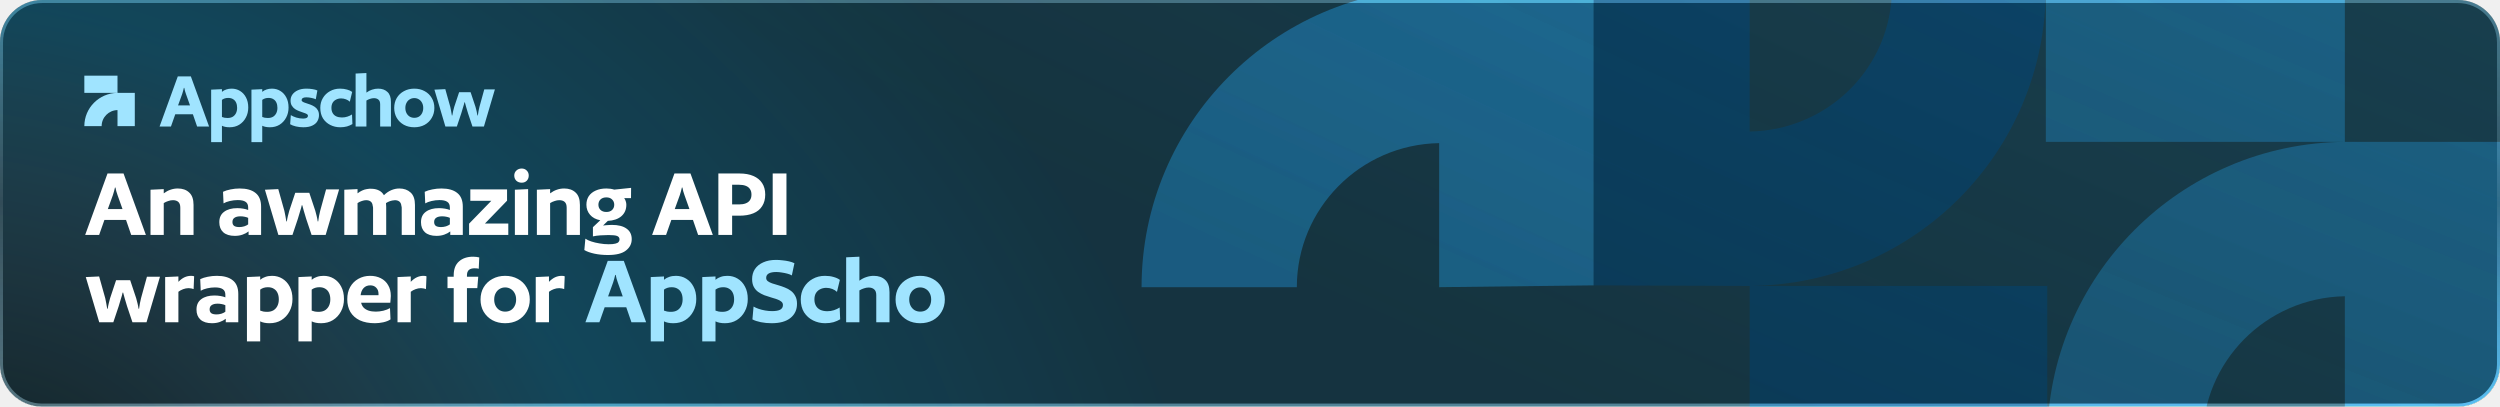
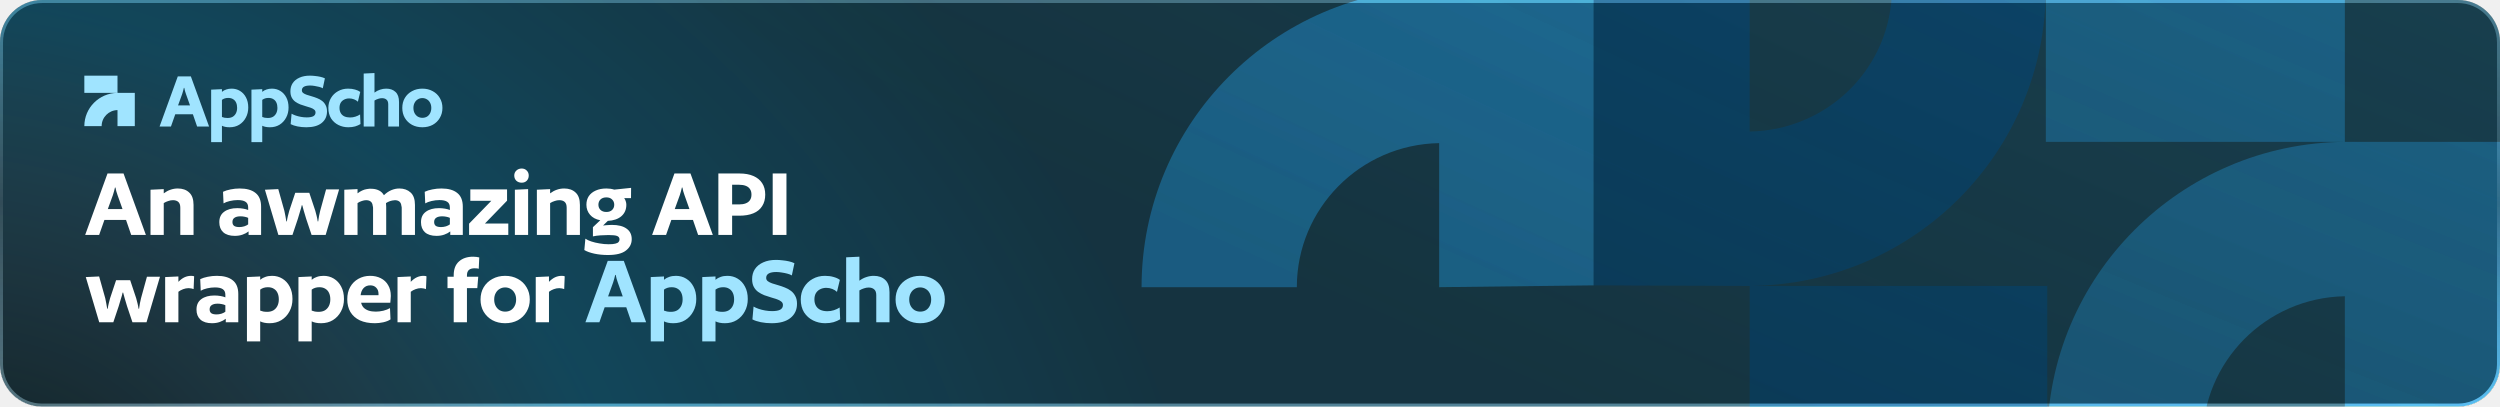
<svg xmlns="http://www.w3.org/2000/svg" width="830" height="135" viewBox="0 0 830 135" fill="none">
  <g clip-path="url(#clip0_632_6287)">
    <rect width="830" height="135" rx="14" fill="#162930" />
    <rect width="830" height="135" rx="14" fill="#142227" fill-opacity="0.4" />
    <rect width="830" height="135" rx="14" fill="url(#paint0_radial_632_6287)" fill-opacity="0.2" />
    <rect width="830" height="135" rx="14" fill="url(#paint1_radial_632_6287)" fill-opacity="0.2" />
    <path fill-rule="evenodd" clip-rule="evenodd" d="M39.01 30.835L28 30.835V25.123H39.01V30.835H44.754V41.877H39.01V36.547C36.093 36.598 33.744 38.965 33.744 41.877H28C28 35.81 32.92 30.886 39.01 30.835V30.835Z" fill="#A0E4FF" />
-     <path d="M69.414 42H65.438L64.038 37.94H58.186L56.758 42H52.978L59.026 25.368H63.366L69.414 42ZM63.086 35L61.742 31.22C61.611 30.847 61.499 30.501 61.406 30.184C61.331 29.848 61.257 29.512 61.182 29.176H61.042C60.967 29.512 60.883 29.848 60.79 30.184C60.715 30.501 60.613 30.847 60.482 31.22L59.11 35H63.086ZM82.421 35.7C82.421 36.951 82.15 38.071 81.609 39.06C81.086 40.049 80.358 40.833 79.425 41.412C78.51 41.972 77.446 42.252 76.233 42.252C75.188 42.252 74.338 42.084 73.685 41.748V47.18H70.101V29.764L73.685 29.596V30.492C74.114 30.137 74.59 29.876 75.113 29.708C75.636 29.521 76.233 29.428 76.905 29.428C77.932 29.428 78.856 29.68 79.677 30.184C80.517 30.688 81.18 31.407 81.665 32.34C82.169 33.273 82.421 34.393 82.421 35.7ZM78.725 35.812C78.725 35.14 78.613 34.561 78.389 34.076C78.165 33.572 77.829 33.189 77.381 32.928C76.952 32.648 76.41 32.508 75.757 32.508C74.954 32.508 74.264 32.723 73.685 33.152V38.836C73.928 38.929 74.208 39.013 74.525 39.088C74.861 39.144 75.206 39.172 75.561 39.172C76.214 39.172 76.774 39.041 77.241 38.78C77.708 38.5 78.072 38.108 78.333 37.604C78.594 37.081 78.725 36.484 78.725 35.812ZM95.8 35.7C95.8 36.951 95.529 38.071 94.988 39.06C94.465 40.049 93.737 40.833 92.804 41.412C91.889 41.972 90.825 42.252 89.612 42.252C88.566 42.252 87.717 42.084 87.064 41.748V47.18H83.48V29.764L87.064 29.596V30.492C87.493 30.137 87.969 29.876 88.492 29.708C89.014 29.521 89.612 29.428 90.284 29.428C91.31 29.428 92.234 29.68 93.056 30.184C93.896 30.688 94.558 31.407 95.044 32.34C95.548 33.273 95.8 34.393 95.8 35.7ZM92.104 35.812C92.104 35.14 91.992 34.561 91.768 34.076C91.544 33.572 91.208 33.189 90.76 32.928C90.33 32.648 89.789 32.508 89.136 32.508C88.333 32.508 87.642 32.723 87.064 33.152V38.836C87.306 38.929 87.586 39.013 87.904 39.088C88.24 39.144 88.585 39.172 88.94 39.172C89.593 39.172 90.153 39.041 90.62 38.78C91.086 38.5 91.45 38.108 91.712 37.604C91.973 37.081 92.104 36.484 92.104 35.812ZM105.37 30.044L104.839 32.956C104.447 32.769 103.961 32.62 103.382 32.508C102.822 32.377 102.253 32.312 101.674 32.312C101.152 32.312 100.76 32.396 100.498 32.564C100.256 32.732 100.134 32.956 100.134 33.236C100.134 33.46 100.274 33.656 100.554 33.824C100.834 33.973 101.189 34.113 101.618 34.244C102.066 34.375 102.533 34.533 103.019 34.72C103.522 34.907 103.989 35.14 104.418 35.42C104.866 35.7 105.221 36.073 105.483 36.54C105.762 36.988 105.902 37.557 105.902 38.248C105.902 38.957 105.725 39.62 105.37 40.236C105.034 40.833 104.474 41.319 103.69 41.692C102.925 42.065 101.926 42.252 100.694 42.252C99.855 42.252 99.033 42.159 98.231 41.972C97.447 41.785 96.812 41.543 96.326 41.244L96.55 38.22C97.017 38.519 97.624 38.789 98.371 39.032C99.136 39.256 99.892 39.368 100.638 39.368C101.702 39.368 102.234 39.051 102.234 38.416C102.234 38.173 102.094 37.977 101.814 37.828C101.534 37.679 101.18 37.539 100.75 37.408C100.321 37.259 99.855 37.091 99.35 36.904C98.847 36.717 98.38 36.484 97.951 36.204C97.521 35.905 97.166 35.532 96.886 35.084C96.606 34.636 96.466 34.067 96.466 33.376C96.466 32.629 96.672 31.967 97.082 31.388C97.512 30.791 98.118 30.315 98.903 29.96C99.686 29.605 100.62 29.428 101.702 29.428C102.43 29.428 103.121 29.484 103.774 29.596C104.428 29.689 104.96 29.839 105.37 30.044ZM116.921 30.52L116.137 33.768C115.82 33.451 115.4 33.189 114.877 32.984C114.355 32.779 113.813 32.676 113.253 32.676C112.637 32.676 112.077 32.807 111.573 33.068C111.088 33.311 110.705 33.665 110.425 34.132C110.164 34.599 110.033 35.159 110.033 35.812C110.033 36.484 110.173 37.063 110.453 37.548C110.733 38.033 111.135 38.397 111.657 38.64C112.199 38.883 112.824 39.004 113.533 39.004C114.168 39.004 114.765 38.911 115.325 38.724C115.904 38.537 116.417 38.295 116.865 37.996L117.005 41.188C116.483 41.505 115.885 41.767 115.213 41.972C114.541 42.159 113.785 42.252 112.945 42.252C111.769 42.252 110.677 42 109.669 41.496C108.661 40.992 107.849 40.264 107.233 39.312C106.636 38.341 106.337 37.175 106.337 35.812C106.337 34.58 106.627 33.488 107.205 32.536C107.784 31.565 108.568 30.809 109.557 30.268C110.547 29.708 111.648 29.428 112.861 29.428C113.757 29.428 114.541 29.531 115.213 29.736C115.904 29.923 116.473 30.184 116.921 30.52ZM129.797 42H126.213V34.636C126.213 33.908 126.017 33.385 125.625 33.068C125.252 32.751 124.757 32.592 124.141 32.592C123.731 32.592 123.311 32.667 122.881 32.816C122.452 32.947 122.041 33.133 121.649 33.376V42H118.065V24.416L121.649 24.248V30.744C122.247 30.296 122.872 29.969 123.525 29.764C124.179 29.54 124.851 29.428 125.541 29.428C126.829 29.428 127.856 29.792 128.621 30.52C129.405 31.229 129.797 32.349 129.797 33.88V42ZM144.208 35.84C144.208 37.072 143.919 38.173 143.34 39.144C142.78 40.115 141.996 40.88 140.988 41.44C139.98 41.981 138.832 42.252 137.544 42.252C136.256 42.252 135.108 41.981 134.1 41.44C133.092 40.88 132.299 40.115 131.72 39.144C131.16 38.173 130.88 37.072 130.88 35.84C130.88 34.589 131.16 33.488 131.72 32.536C132.299 31.565 133.092 30.809 134.1 30.268C135.108 29.708 136.256 29.428 137.544 29.428C138.832 29.428 139.98 29.708 140.988 30.268C141.996 30.809 142.78 31.565 143.34 32.536C143.919 33.488 144.208 34.589 144.208 35.84ZM140.512 35.84C140.512 35.187 140.381 34.617 140.12 34.132C139.859 33.628 139.504 33.245 139.056 32.984C138.608 32.704 138.104 32.564 137.544 32.564C136.984 32.564 136.48 32.704 136.032 32.984C135.584 33.245 135.229 33.628 134.968 34.132C134.707 34.617 134.576 35.187 134.576 35.84C134.576 36.493 134.707 37.072 134.968 37.576C135.229 38.061 135.584 38.444 136.032 38.724C136.499 38.985 137.003 39.116 137.544 39.116C138.123 39.116 138.636 38.985 139.084 38.724C139.532 38.444 139.877 38.061 140.12 37.576C140.381 37.072 140.512 36.493 140.512 35.84ZM164.303 29.68L160.663 42H156.855L155.399 37.66C155.138 36.764 154.923 36.045 154.755 35.504C154.587 34.944 154.447 34.431 154.335 33.964H154.195C154.102 34.431 153.962 34.944 153.775 35.504C153.607 36.045 153.392 36.764 153.131 37.66L151.675 42H147.867L144.227 29.764L147.839 29.596L149.491 35.476C149.584 35.868 149.678 36.335 149.771 36.876C149.883 37.399 149.967 37.884 150.023 38.332H150.163C150.219 37.884 150.312 37.399 150.443 36.876C150.574 36.335 150.695 35.868 150.807 35.476L152.431 30.604H156.239L157.863 35.476C157.975 35.868 158.096 36.335 158.227 36.876C158.358 37.399 158.451 37.884 158.507 38.332H158.647C158.703 37.884 158.778 37.399 158.871 36.876C158.983 36.335 159.086 35.868 159.179 35.476L160.775 29.68H164.303Z" fill="#A0E4FF" />
+     <path d="M69.414 42H65.438L64.038 37.94H58.186L56.758 42H52.978L59.026 25.368H63.366L69.414 42ZM63.086 35L61.742 31.22C61.611 30.847 61.499 30.501 61.406 30.184C61.331 29.848 61.257 29.512 61.182 29.176H61.042C60.967 29.512 60.883 29.848 60.79 30.184C60.715 30.501 60.613 30.847 60.482 31.22L59.11 35H63.086ZM82.421 35.7C82.421 36.951 82.15 38.071 81.609 39.06C81.086 40.049 80.358 40.833 79.425 41.412C78.51 41.972 77.446 42.252 76.233 42.252C75.188 42.252 74.338 42.084 73.685 41.748V47.18H70.101V29.764L73.685 29.596V30.492C74.114 30.137 74.59 29.876 75.113 29.708C75.636 29.521 76.233 29.428 76.905 29.428C77.932 29.428 78.856 29.68 79.677 30.184C80.517 30.688 81.18 31.407 81.665 32.34C82.169 33.273 82.421 34.393 82.421 35.7ZM78.725 35.812C78.725 35.14 78.613 34.561 78.389 34.076C78.165 33.572 77.829 33.189 77.381 32.928C76.952 32.648 76.41 32.508 75.757 32.508C74.954 32.508 74.264 32.723 73.685 33.152V38.836C73.928 38.929 74.208 39.013 74.525 39.088C74.861 39.144 75.206 39.172 75.561 39.172C76.214 39.172 76.774 39.041 77.241 38.78C77.708 38.5 78.072 38.108 78.333 37.604C78.594 37.081 78.725 36.484 78.725 35.812ZM95.8 35.7C95.8 36.951 95.529 38.071 94.988 39.06C94.465 40.049 93.737 40.833 92.804 41.412C91.889 41.972 90.825 42.252 89.612 42.252C88.566 42.252 87.717 42.084 87.064 41.748V47.18H83.48V29.764L87.064 29.596V30.492C87.493 30.137 87.969 29.876 88.492 29.708C89.014 29.521 89.612 29.428 90.284 29.428C91.31 29.428 92.234 29.68 93.056 30.184C93.896 30.688 94.558 31.407 95.044 32.34C95.548 33.273 95.8 34.393 95.8 35.7ZM92.104 35.812C92.104 35.14 91.992 34.561 91.768 34.076C91.544 33.572 91.208 33.189 90.76 32.928C90.33 32.648 89.789 32.508 89.136 32.508C88.333 32.508 87.642 32.723 87.064 33.152V38.836C87.306 38.929 87.586 39.013 87.904 39.088C88.24 39.144 88.585 39.172 88.94 39.172C89.593 39.172 90.153 39.041 90.62 38.78C91.086 38.5 91.45 38.108 91.712 37.604C91.973 37.081 92.104 36.484 92.104 35.812ZM107.865 26.012L107.165 29.316C106.866 29.129 106.465 28.971 105.961 28.84C105.476 28.709 104.972 28.607 104.449 28.532C103.926 28.439 103.432 28.392 102.965 28.392C102.069 28.392 101.388 28.523 100.921 28.784C100.454 29.045 100.221 29.447 100.221 29.988C100.221 30.361 100.37 30.66 100.669 30.884C100.968 31.108 101.36 31.304 101.845 31.472C102.349 31.64 102.9 31.808 103.497 31.976C104.094 32.144 104.692 32.349 105.289 32.592C105.886 32.816 106.428 33.115 106.913 33.488C107.398 33.843 107.79 34.309 108.089 34.888C108.406 35.448 108.565 36.148 108.565 36.988C108.565 38.593 107.977 39.872 106.801 40.824C105.625 41.776 103.926 42.252 101.705 42.252C100.678 42.252 99.698 42.159 98.765 41.972C97.85 41.785 97.094 41.533 96.497 41.216L96.805 37.744C97.178 37.968 97.636 38.173 98.177 38.36C98.719 38.547 99.306 38.696 99.941 38.808C100.576 38.92 101.201 38.976 101.817 38.976C102.806 38.976 103.544 38.845 104.029 38.584C104.514 38.304 104.757 37.884 104.757 37.324C104.757 36.932 104.598 36.615 104.281 36.372C103.982 36.129 103.59 35.924 103.105 35.756C102.62 35.588 102.078 35.42 101.481 35.252C100.884 35.084 100.286 34.888 99.689 34.664C99.092 34.421 98.541 34.123 98.037 33.768C97.552 33.413 97.16 32.956 96.861 32.396C96.562 31.836 96.413 31.136 96.413 30.296C96.413 29.269 96.665 28.373 97.169 27.608C97.692 26.824 98.439 26.217 99.409 25.788C100.38 25.34 101.537 25.116 102.881 25.116C103.422 25.116 104.001 25.153 104.617 25.228C105.233 25.284 105.821 25.377 106.381 25.508C106.96 25.639 107.454 25.807 107.865 26.012ZM119.601 30.52L118.817 33.768C118.5 33.451 118.08 33.189 117.557 32.984C117.034 32.779 116.493 32.676 115.933 32.676C115.317 32.676 114.757 32.807 114.253 33.068C113.768 33.311 113.385 33.665 113.105 34.132C112.844 34.599 112.713 35.159 112.713 35.812C112.713 36.484 112.853 37.063 113.133 37.548C113.413 38.033 113.814 38.397 114.337 38.64C114.878 38.883 115.504 39.004 116.213 39.004C116.848 39.004 117.445 38.911 118.005 38.724C118.584 38.537 119.097 38.295 119.545 37.996L119.685 41.188C119.162 41.505 118.565 41.767 117.893 41.972C117.221 42.159 116.465 42.252 115.625 42.252C114.449 42.252 113.357 42 112.349 41.496C111.341 40.992 110.529 40.264 109.913 39.312C109.316 38.341 109.017 37.175 109.017 35.812C109.017 34.58 109.306 33.488 109.885 32.536C110.464 31.565 111.248 30.809 112.237 30.268C113.226 29.708 114.328 29.428 115.541 29.428C116.437 29.428 117.221 29.531 117.893 29.736C118.584 29.923 119.153 30.184 119.601 30.52ZM132.477 42H128.893V34.636C128.893 33.908 128.697 33.385 128.305 33.068C127.932 32.751 127.437 32.592 126.821 32.592C126.41 32.592 125.99 32.667 125.561 32.816C125.132 32.947 124.721 33.133 124.329 33.376V42H120.745V24.416L124.329 24.248V30.744C124.926 30.296 125.552 29.969 126.205 29.764C126.858 29.54 127.53 29.428 128.221 29.428C129.509 29.428 130.536 29.792 131.301 30.52C132.085 31.229 132.477 32.349 132.477 33.88V42ZM146.888 35.84C146.888 37.072 146.598 38.173 146.02 39.144C145.46 40.115 144.676 40.88 143.668 41.44C142.66 41.981 141.512 42.252 140.224 42.252C138.936 42.252 137.788 41.981 136.78 41.44C135.772 40.88 134.978 40.115 134.4 39.144C133.84 38.173 133.56 37.072 133.56 35.84C133.56 34.589 133.84 33.488 134.4 32.536C134.978 31.565 135.772 30.809 136.78 30.268C137.788 29.708 138.936 29.428 140.224 29.428C141.512 29.428 142.66 29.708 143.668 30.268C144.676 30.809 145.46 31.565 146.02 32.536C146.598 33.488 146.888 34.589 146.888 35.84ZM143.192 35.84C143.192 35.187 143.061 34.617 142.8 34.132C142.538 33.628 142.184 33.245 141.736 32.984C141.288 32.704 140.784 32.564 140.224 32.564C139.664 32.564 139.16 32.704 138.712 32.984C138.264 33.245 137.909 33.628 137.648 34.132C137.386 34.617 137.256 35.187 137.256 35.84C137.256 36.493 137.386 37.072 137.648 37.576C137.909 38.061 138.264 38.444 138.712 38.724C139.178 38.985 139.682 39.116 140.224 39.116C140.802 39.116 141.316 38.985 141.764 38.724C142.212 38.444 142.557 38.061 142.8 37.576C143.061 37.072 143.192 36.493 143.192 35.84Z" fill="#A0E4FF" />
    <path d="M48.438 78H43.56L41.843 73.019H34.664L32.912 78H28.275L35.694 57.597H41.018L48.438 78ZM40.675 69.413L39.026 64.776C38.866 64.318 38.728 63.894 38.614 63.505C38.522 63.093 38.431 62.68 38.339 62.268H38.167C38.076 62.68 37.973 63.093 37.858 63.505C37.767 63.894 37.641 64.318 37.48 64.776L35.797 69.413H40.675ZM64.257 78H59.86V68.966C59.86 68.073 59.643 67.432 59.208 67.043C58.772 66.653 58.177 66.459 57.421 66.459C56.918 66.459 56.402 66.55 55.876 66.734C55.349 66.894 54.845 67.123 54.364 67.421V78H49.968V62.989L54.364 62.783V64.192C55.097 63.642 55.841 63.241 56.597 62.989C57.376 62.715 58.188 62.577 59.036 62.577C60.616 62.577 61.875 63.024 62.814 63.917C63.776 64.787 64.257 66.161 64.257 68.039V78ZM86.685 78H82.528V76.832C81.979 77.267 81.315 77.622 80.536 77.897C79.758 78.172 78.899 78.309 77.96 78.309C76.288 78.309 75.006 77.908 74.113 77.107C73.243 76.305 72.808 75.195 72.808 73.775C72.808 72.241 73.346 71.084 74.422 70.306C75.498 69.504 76.952 69.104 78.784 69.104C79.448 69.104 80.112 69.161 80.777 69.275C81.441 69.39 81.979 69.539 82.391 69.722V68.897C82.391 68.004 82.105 67.375 81.532 67.008C80.983 66.619 80.112 66.424 78.922 66.424C78.075 66.424 77.204 66.527 76.311 66.734C75.441 66.94 74.743 67.203 74.216 67.523L74.044 63.676C74.754 63.333 75.59 63.07 76.552 62.886C77.536 62.68 78.544 62.577 79.574 62.577C81.864 62.577 83.616 63.07 84.83 64.054C86.066 65.016 86.685 66.539 86.685 68.623V78ZM82.391 74.496V72.332C82.07 72.172 81.67 72.046 81.189 71.955C80.731 71.863 80.284 71.817 79.849 71.817C78.979 71.817 78.315 71.978 77.857 72.298C77.399 72.596 77.17 73.065 77.17 73.706C77.17 74.302 77.365 74.737 77.754 75.012C78.143 75.263 78.716 75.389 79.471 75.389C79.998 75.389 80.536 75.309 81.086 75.149C81.635 74.966 82.07 74.748 82.391 74.496ZM112.584 62.886L108.119 78H103.447L101.661 72.676C101.341 71.577 101.077 70.695 100.871 70.031C100.665 69.344 100.493 68.714 100.356 68.142H100.184C100.07 68.714 99.898 69.344 99.669 70.031C99.463 70.695 99.2 71.577 98.879 72.676L97.093 78H92.421L87.956 62.989L92.387 62.783L94.413 69.997C94.528 70.478 94.642 71.05 94.757 71.714C94.894 72.355 94.997 72.951 95.066 73.5H95.238C95.307 72.951 95.421 72.355 95.581 71.714C95.742 71.05 95.891 70.478 96.028 69.997L98.02 64.02H102.692L104.684 69.997C104.821 70.478 104.97 71.05 105.13 71.714C105.291 72.355 105.405 72.951 105.474 73.5H105.646C105.714 72.951 105.806 72.355 105.92 71.714C106.058 71.05 106.184 70.478 106.298 69.997L108.256 62.886H112.584ZM137.767 78H133.37V68.966C133.37 68.852 133.359 68.749 133.336 68.657C133.313 68.565 133.29 68.474 133.267 68.382C133.198 67.695 132.969 67.203 132.58 66.905C132.191 66.608 131.687 66.459 131.069 66.459C131.046 66.459 131.012 66.47 130.966 66.493C130.92 66.493 130.886 66.493 130.863 66.493C130.428 66.516 129.97 66.608 129.489 66.768C129.031 66.928 128.584 67.146 128.149 67.421C128.172 67.627 128.183 67.833 128.183 68.039C128.206 68.245 128.218 68.462 128.218 68.691V78H123.855V68.966C123.855 68.852 123.844 68.749 123.821 68.657C123.798 68.565 123.775 68.474 123.752 68.382C123.684 67.695 123.455 67.203 123.065 66.905C122.676 66.608 122.172 66.459 121.554 66.459C121.119 66.459 120.638 66.55 120.111 66.734C119.608 66.894 119.138 67.123 118.703 67.421V78H114.306V62.989L118.703 62.783V64.192C119.207 63.802 119.711 63.493 120.214 63.264C120.741 63.012 121.256 62.852 121.76 62.783C122.356 62.646 122.985 62.612 123.649 62.68C124.474 62.726 125.218 62.921 125.882 63.264C126.546 63.608 127.073 64.123 127.462 64.81C128.264 64.031 129.088 63.47 129.935 63.127C130.805 62.76 131.687 62.577 132.58 62.577C134.114 62.577 135.362 63.024 136.324 63.917C137.286 64.787 137.767 66.161 137.767 68.039V78ZM153.648 78H149.492V76.832C148.942 77.267 148.278 77.622 147.499 77.897C146.721 78.172 145.862 78.309 144.923 78.309C143.252 78.309 141.969 77.908 141.076 77.107C140.206 76.305 139.771 75.195 139.771 73.775C139.771 72.241 140.309 71.084 141.385 70.306C142.462 69.504 143.916 69.104 145.748 69.104C146.412 69.104 147.076 69.161 147.74 69.275C148.404 69.39 148.942 69.539 149.354 69.722V68.897C149.354 68.004 149.068 67.375 148.496 67.008C147.946 66.619 147.076 66.424 145.885 66.424C145.038 66.424 144.168 66.527 143.275 66.734C142.404 66.94 141.706 67.203 141.179 67.523L141.008 63.676C141.717 63.333 142.553 63.07 143.515 62.886C144.5 62.68 145.507 62.577 146.538 62.577C148.828 62.577 150.579 63.07 151.793 64.054C153.03 65.016 153.648 66.539 153.648 68.623V78ZM149.354 74.496V72.332C149.034 72.172 148.633 72.046 148.152 71.955C147.694 71.863 147.248 71.817 146.813 71.817C145.942 71.817 145.278 71.978 144.82 72.298C144.362 72.596 144.133 73.065 144.133 73.706C144.133 74.302 144.328 74.737 144.717 75.012C145.107 75.263 145.679 75.389 146.435 75.389C146.961 75.389 147.499 75.309 148.049 75.149C148.599 74.966 149.034 74.748 149.354 74.496ZM155.735 78V74.256L163.12 66.665H156.147V62.886H168.341V66.63L160.99 74.222H168.753V78H155.735ZM173.205 55.948C173.892 55.948 174.453 56.177 174.888 56.635C175.323 57.07 175.541 57.62 175.541 58.284C175.541 58.971 175.323 59.543 174.888 60.001C174.453 60.436 173.892 60.654 173.205 60.654C172.495 60.654 171.9 60.436 171.419 60.001C170.961 59.543 170.732 58.971 170.732 58.284C170.732 57.62 170.961 57.07 171.419 56.635C171.9 56.177 172.495 55.948 173.205 55.948ZM175.335 62.783V78H170.938V62.989L175.335 62.783ZM192.532 78H188.135V68.966C188.135 68.073 187.918 67.432 187.483 67.043C187.048 66.653 186.452 66.459 185.697 66.459C185.193 66.459 184.677 66.55 184.151 66.734C183.624 66.894 183.12 67.123 182.639 67.421V78H178.243V62.989L182.639 62.783V64.192C183.372 63.642 184.116 63.241 184.872 62.989C185.651 62.715 186.464 62.577 187.311 62.577C188.891 62.577 190.15 63.024 191.089 63.917C192.051 64.787 192.532 66.161 192.532 68.039V78ZM209.526 62.371L209.492 65.772H207.225C207.454 66.069 207.625 66.413 207.74 66.802C207.877 67.169 207.946 67.558 207.946 67.97C207.946 69.55 207.396 70.821 206.297 71.783C205.198 72.722 203.698 73.237 201.797 73.329L200.217 74.874C200.492 74.828 200.813 74.794 201.179 74.771C201.546 74.725 201.912 74.703 202.278 74.703C202.645 74.68 202.931 74.668 203.137 74.668C205.267 74.668 206.893 75.08 208.015 75.905C209.16 76.706 209.732 77.874 209.732 79.408C209.732 80.92 209.102 82.168 207.843 83.152C206.606 84.16 204.603 84.664 201.832 84.664C200.229 84.664 198.729 84.515 197.332 84.217C195.958 83.919 194.847 83.519 194 83.015L194.344 79.237C194.825 79.58 195.477 79.889 196.302 80.164C197.126 80.439 198.042 80.656 199.049 80.817C200.08 81 201.088 81.091 202.072 81.091C203.057 81.091 203.801 81.023 204.305 80.885C204.809 80.771 205.164 80.588 205.37 80.336C205.576 80.107 205.679 79.82 205.679 79.477C205.679 78.95 205.416 78.573 204.889 78.344C204.385 78.137 203.435 78.034 202.038 78.034C201.191 78.034 200.286 78.069 199.324 78.137C198.362 78.206 197.538 78.321 196.851 78.481V75.424L199.29 73.122C197.824 72.848 196.691 72.241 195.889 71.302C195.088 70.363 194.687 69.252 194.687 67.97C194.687 66.871 194.95 65.921 195.477 65.119C196.027 64.318 196.794 63.699 197.779 63.264C198.786 62.806 199.965 62.577 201.317 62.577C202.255 62.577 203.126 62.703 203.927 62.955L209.526 62.371ZM203.927 67.97C203.927 67.26 203.687 66.676 203.206 66.218C202.748 65.76 202.118 65.531 201.317 65.531C200.492 65.531 199.839 65.76 199.359 66.218C198.901 66.676 198.672 67.26 198.672 67.97C198.672 68.657 198.901 69.23 199.359 69.688C199.839 70.145 200.492 70.374 201.317 70.374C202.118 70.374 202.748 70.157 203.206 69.722C203.687 69.264 203.927 68.68 203.927 67.97ZM236.657 78H231.78L230.062 73.019H222.883L221.132 78H216.495L223.914 57.597H229.238L236.657 78ZM228.895 69.413L227.246 64.776C227.085 64.318 226.948 63.894 226.834 63.505C226.742 63.093 226.65 62.68 226.559 62.268H226.387C226.295 62.68 226.192 63.093 226.078 63.505C225.986 63.894 225.86 64.318 225.7 64.776L224.017 69.413H228.895ZM254.057 64.604C254.057 66.115 253.713 67.398 253.026 68.451C252.362 69.504 251.389 70.294 250.106 70.821C248.824 71.348 247.278 71.611 245.469 71.611H243.065V78H238.496V57.597H245.504C247.313 57.597 248.847 57.871 250.106 58.421C251.389 58.971 252.362 59.761 253.026 60.791C253.713 61.822 254.057 63.093 254.057 64.604ZM249.488 64.604C249.488 63.848 249.316 63.23 248.973 62.749C248.652 62.268 248.183 61.913 247.565 61.684C246.969 61.455 246.248 61.341 245.401 61.341H243.065V67.867H245.401C246.248 67.867 246.969 67.752 247.565 67.523C248.183 67.294 248.652 66.94 248.973 66.459C249.316 65.978 249.488 65.359 249.488 64.604ZM261.104 57.597V78H256.535V57.597H261.104ZM53.109 91.886L48.644 107H43.972L42.186 101.676C41.866 100.577 41.602 99.695 41.396 99.031C41.19 98.344 41.018 97.714 40.881 97.142H40.709C40.595 97.714 40.423 98.344 40.194 99.031C39.988 99.695 39.724 100.577 39.404 101.676L37.618 107H32.946L28.481 91.989L32.912 91.783L34.938 98.997C35.053 99.478 35.167 100.05 35.282 100.714C35.419 101.355 35.523 101.951 35.591 102.5H35.763C35.832 101.951 35.946 101.355 36.106 100.714C36.267 100.05 36.416 99.478 36.553 98.997L38.545 93.02H43.217L45.209 98.997C45.346 99.478 45.495 100.05 45.655 100.714C45.816 101.355 45.93 101.951 45.999 102.5H46.171C46.239 101.951 46.331 101.355 46.446 100.714C46.583 100.05 46.709 99.478 46.823 98.997L48.781 91.886H53.109ZM64.449 91.749L64.278 95.974C64.14 95.905 63.9 95.837 63.556 95.768C63.236 95.699 62.926 95.665 62.629 95.665C62.011 95.665 61.404 95.779 60.808 96.008C60.236 96.214 59.709 96.501 59.228 96.867V107H54.831V91.989L59.228 91.783V93.57C59.892 92.882 60.568 92.379 61.255 92.058C61.965 91.737 62.697 91.577 63.453 91.577C63.613 91.577 63.785 91.589 63.968 91.612C64.174 91.635 64.335 91.68 64.449 91.749ZM79.112 107H74.956V105.832C74.406 106.267 73.742 106.622 72.963 106.897C72.185 107.172 71.326 107.309 70.387 107.309C68.715 107.309 67.433 106.908 66.54 106.107C65.67 105.305 65.235 104.195 65.235 102.775C65.235 101.241 65.773 100.084 66.849 99.306C67.925 98.504 69.379 98.104 71.212 98.104C71.876 98.104 72.54 98.161 73.204 98.275C73.868 98.39 74.406 98.539 74.818 98.722V97.897C74.818 97.004 74.532 96.375 73.959 96.008C73.41 95.619 72.54 95.424 71.349 95.424C70.502 95.424 69.631 95.527 68.738 95.734C67.868 95.94 67.17 96.203 66.643 96.523L66.471 92.676C67.181 92.333 68.017 92.07 68.979 91.886C69.963 91.68 70.971 91.577 72.001 91.577C74.291 91.577 76.043 92.07 77.257 93.054C78.493 94.016 79.112 95.539 79.112 97.623V107ZM74.818 103.496V101.332C74.498 101.172 74.097 101.046 73.616 100.955C73.158 100.863 72.711 100.817 72.276 100.817C71.406 100.817 70.742 100.977 70.284 101.298C69.826 101.596 69.597 102.065 69.597 102.706C69.597 103.302 69.792 103.737 70.181 104.012C70.57 104.264 71.143 104.389 71.898 104.389C72.425 104.389 72.963 104.309 73.513 104.149C74.062 103.966 74.498 103.748 74.818 103.496ZM97.1 99.271C97.1 100.806 96.768 102.18 96.104 103.393C95.462 104.607 94.569 105.569 93.424 106.279C92.302 106.966 90.997 107.309 89.508 107.309C88.226 107.309 87.184 107.103 86.383 106.691V113.355H81.986V91.989L86.383 91.783V92.882C86.909 92.447 87.493 92.127 88.135 91.921C88.776 91.692 89.508 91.577 90.333 91.577C91.592 91.577 92.726 91.886 93.734 92.505C94.764 93.123 95.577 94.005 96.172 95.15C96.79 96.294 97.1 97.668 97.1 99.271ZM92.566 99.409C92.566 98.585 92.428 97.875 92.153 97.279C91.879 96.661 91.466 96.192 90.917 95.871C90.39 95.527 89.726 95.356 88.925 95.356C87.94 95.356 87.093 95.619 86.383 96.146V103.119C86.68 103.233 87.024 103.336 87.413 103.428C87.825 103.496 88.249 103.531 88.684 103.531C89.486 103.531 90.173 103.37 90.745 103.05C91.318 102.706 91.764 102.225 92.085 101.607C92.405 100.966 92.566 100.233 92.566 99.409ZM114.199 99.271C114.199 100.806 113.867 102.18 113.203 103.393C112.562 104.607 111.669 105.569 110.524 106.279C109.402 106.966 108.096 107.309 106.608 107.309C105.326 107.309 104.284 107.103 103.482 106.691V113.355H99.085V91.989L103.482 91.783V92.882C104.009 92.447 104.593 92.127 105.234 91.921C105.875 91.692 106.608 91.577 107.432 91.577C108.692 91.577 109.825 91.886 110.833 92.505C111.863 93.123 112.676 94.005 113.272 95.15C113.89 96.294 114.199 97.668 114.199 99.271ZM109.665 99.409C109.665 98.585 109.528 97.875 109.253 97.279C108.978 96.661 108.566 96.192 108.016 95.871C107.49 95.527 106.825 95.356 106.024 95.356C105.039 95.356 104.192 95.619 103.482 96.146V103.119C103.78 103.233 104.123 103.336 104.513 103.428C104.925 103.496 105.348 103.531 105.784 103.531C106.585 103.531 107.272 103.37 107.845 103.05C108.417 102.706 108.864 102.225 109.184 101.607C109.505 100.966 109.665 100.233 109.665 99.409ZM129.581 100.508H119.895C120.032 101.126 120.307 101.664 120.719 102.122C121.154 102.558 121.704 102.89 122.368 103.119C123.055 103.348 123.856 103.462 124.772 103.462C125.551 103.462 126.387 103.359 127.28 103.153C128.173 102.924 128.906 102.638 129.478 102.294L129.65 106.038C129.054 106.45 128.253 106.771 127.245 107C126.261 107.206 125.333 107.309 124.463 107.309C122.517 107.309 120.845 106.989 119.448 106.347C118.074 105.683 117.032 104.756 116.322 103.565C115.635 102.374 115.292 100.977 115.292 99.374C115.292 97.794 115.612 96.432 116.254 95.287C116.918 94.119 117.822 93.215 118.967 92.573C120.135 91.909 121.44 91.577 122.883 91.577C124.211 91.577 125.39 91.841 126.421 92.367C127.474 92.894 128.287 93.661 128.86 94.669C129.455 95.653 129.753 96.844 129.753 98.241C129.753 98.539 129.73 98.905 129.684 99.34C129.661 99.752 129.627 100.142 129.581 100.508ZM122.917 94.737C122.024 94.737 121.291 95.035 120.719 95.63C120.169 96.226 119.837 97.016 119.723 98.001H125.665C125.665 97.955 125.665 97.886 125.665 97.794C125.665 97.68 125.665 97.6 125.665 97.554C125.665 96.707 125.413 96.031 124.91 95.527C124.429 95.001 123.765 94.737 122.917 94.737ZM141.594 91.749L141.422 95.974C141.285 95.905 141.044 95.837 140.701 95.768C140.38 95.699 140.071 95.665 139.773 95.665C139.155 95.665 138.548 95.779 137.953 96.008C137.38 96.214 136.854 96.501 136.373 96.867V107H131.976V91.989L136.373 91.783V93.57C137.037 92.882 137.712 92.379 138.399 92.058C139.109 91.737 139.842 91.577 140.598 91.577C140.758 91.577 140.93 91.589 141.113 91.612C141.319 91.635 141.479 91.68 141.594 91.749ZM159.114 85.463L158.942 89.242C158.782 89.173 158.564 89.127 158.29 89.104C158.038 89.081 157.797 89.07 157.568 89.07C156.744 89.07 156.114 89.253 155.679 89.619C155.244 89.986 155.027 90.593 155.027 91.44V91.886H158.771L158.461 95.665H155.027V107H150.63V95.665H148.569V91.886H150.63V91.371C150.63 89.356 151.214 87.833 152.382 86.803C153.55 85.749 155.118 85.223 157.087 85.223C157.408 85.223 157.763 85.246 158.152 85.291C158.542 85.337 158.862 85.394 159.114 85.463ZM175.888 99.443C175.888 100.955 175.533 102.306 174.823 103.496C174.136 104.687 173.174 105.626 171.938 106.313C170.701 106.977 169.293 107.309 167.713 107.309C166.133 107.309 164.724 106.977 163.488 106.313C162.251 105.626 161.278 104.687 160.568 103.496C159.881 102.306 159.538 100.955 159.538 99.443C159.538 97.909 159.881 96.558 160.568 95.39C161.278 94.199 162.251 93.272 163.488 92.608C164.724 91.921 166.133 91.577 167.713 91.577C169.293 91.577 170.701 91.921 171.938 92.608C173.174 93.272 174.136 94.199 174.823 95.39C175.533 96.558 175.888 97.909 175.888 99.443ZM171.354 99.443C171.354 98.642 171.194 97.943 170.873 97.348C170.552 96.73 170.117 96.26 169.568 95.94C169.018 95.596 168.4 95.424 167.713 95.424C167.026 95.424 166.408 95.596 165.858 95.94C165.308 96.26 164.873 96.73 164.553 97.348C164.232 97.943 164.072 98.642 164.072 99.443C164.072 100.245 164.232 100.955 164.553 101.573C164.873 102.168 165.308 102.638 165.858 102.981C166.431 103.302 167.049 103.462 167.713 103.462C168.423 103.462 169.052 103.302 169.602 102.981C170.152 102.638 170.575 102.168 170.873 101.573C171.194 100.955 171.354 100.245 171.354 99.443ZM187.483 91.749L187.312 95.974C187.174 95.905 186.934 95.837 186.59 95.768C186.27 95.699 185.961 95.665 185.663 95.665C185.045 95.665 184.438 95.779 183.842 96.008C183.27 96.214 182.743 96.501 182.262 96.867V107H177.866V91.989L182.262 91.783V93.57C182.926 92.882 183.602 92.379 184.289 92.058C184.999 91.737 185.732 91.577 186.487 91.577C186.648 91.577 186.819 91.589 187.003 91.612C187.209 91.635 187.369 91.68 187.483 91.749Z" fill="white" />
    <path d="M214.518 107H209.641L207.923 102.019H200.744L198.993 107H194.355L201.775 86.597H207.099L214.518 107ZM206.755 98.413L205.107 93.776C204.946 93.318 204.809 92.894 204.695 92.505C204.603 92.093 204.511 91.68 204.42 91.268H204.248C204.156 91.68 204.053 92.093 203.939 92.505C203.847 92.894 203.721 93.318 203.561 93.776L201.878 98.413H206.755ZM231.162 99.271C231.162 100.806 230.83 102.18 230.166 103.393C229.525 104.607 228.631 105.569 227.487 106.279C226.364 106.966 225.059 107.309 223.571 107.309C222.288 107.309 221.246 107.103 220.445 106.691V113.355H216.048V91.989L220.445 91.783V92.882C220.972 92.447 221.556 92.127 222.197 91.921C222.838 91.692 223.571 91.577 224.395 91.577C225.655 91.577 226.788 91.886 227.796 92.505C228.826 93.123 229.639 94.005 230.234 95.15C230.853 96.294 231.162 97.668 231.162 99.271ZM226.628 99.409C226.628 98.585 226.49 97.875 226.216 97.279C225.941 96.661 225.529 96.192 224.979 95.871C224.452 95.527 223.788 95.356 222.987 95.356C222.002 95.356 221.155 95.619 220.445 96.146V103.119C220.743 103.233 221.086 103.336 221.475 103.428C221.888 103.496 222.311 103.531 222.746 103.531C223.548 103.531 224.235 103.37 224.807 103.05C225.38 102.706 225.826 102.225 226.147 101.607C226.467 100.966 226.628 100.233 226.628 99.409ZM248.261 99.271C248.261 100.806 247.929 102.18 247.265 103.393C246.624 104.607 245.731 105.569 244.586 106.279C243.464 106.966 242.159 107.309 240.67 107.309C239.388 107.309 238.346 107.103 237.544 106.691V113.355H233.148V91.989L237.544 91.783V92.882C238.071 92.447 238.655 92.127 239.296 91.921C239.937 91.692 240.67 91.577 241.495 91.577C242.754 91.577 243.887 91.886 244.895 92.505C245.926 93.123 246.738 94.005 247.334 95.15C247.952 96.294 248.261 97.668 248.261 99.271ZM243.727 99.409C243.727 98.585 243.59 97.875 243.315 97.279C243.04 96.661 242.628 96.192 242.078 95.871C241.552 95.527 240.888 95.356 240.086 95.356C239.102 95.356 238.254 95.619 237.544 96.146V103.119C237.842 103.233 238.186 103.336 238.575 103.428C238.987 103.496 239.411 103.531 239.846 103.531C240.647 103.531 241.334 103.37 241.907 103.05C242.479 102.706 242.926 102.225 243.246 101.607C243.567 100.966 243.727 100.233 243.727 99.409ZM263.75 87.387L262.891 91.44C262.524 91.211 262.032 91.016 261.414 90.856C260.818 90.696 260.2 90.57 259.559 90.478C258.918 90.364 258.311 90.306 257.738 90.306C256.639 90.306 255.803 90.467 255.231 90.787C254.658 91.108 254.372 91.6 254.372 92.264C254.372 92.722 254.555 93.089 254.922 93.363C255.288 93.638 255.769 93.879 256.364 94.085C256.983 94.291 257.658 94.497 258.391 94.703C259.124 94.909 259.857 95.161 260.589 95.459C261.322 95.734 261.986 96.1 262.582 96.558C263.177 96.993 263.658 97.565 264.024 98.275C264.414 98.962 264.608 99.821 264.608 100.852C264.608 102.821 263.887 104.389 262.444 105.557C261.002 106.725 258.918 107.309 256.193 107.309C254.933 107.309 253.731 107.195 252.586 106.966C251.464 106.737 250.537 106.428 249.804 106.038L250.182 101.779C250.64 102.054 251.201 102.306 251.865 102.535C252.529 102.764 253.25 102.947 254.029 103.084C254.807 103.222 255.574 103.29 256.33 103.29C257.544 103.29 258.448 103.13 259.044 102.809C259.639 102.466 259.937 101.951 259.937 101.264C259.937 100.783 259.742 100.394 259.353 100.096C258.986 99.798 258.506 99.546 257.91 99.34C257.315 99.134 256.651 98.928 255.918 98.722C255.185 98.516 254.452 98.275 253.72 98.001C252.987 97.703 252.311 97.336 251.693 96.901C251.098 96.466 250.617 95.905 250.25 95.218C249.884 94.531 249.701 93.672 249.701 92.642C249.701 91.383 250.01 90.283 250.628 89.345C251.269 88.383 252.185 87.638 253.376 87.112C254.567 86.562 255.987 86.287 257.635 86.287C258.299 86.287 259.009 86.333 259.765 86.425C260.521 86.494 261.242 86.608 261.929 86.768C262.639 86.929 263.246 87.135 263.75 87.387ZM278.834 92.917L277.872 96.901C277.483 96.512 276.967 96.192 276.326 95.94C275.685 95.688 275.021 95.562 274.334 95.562C273.578 95.562 272.891 95.722 272.273 96.043C271.678 96.34 271.208 96.775 270.865 97.348C270.544 97.92 270.384 98.607 270.384 99.409C270.384 100.233 270.555 100.943 270.899 101.538C271.242 102.134 271.735 102.58 272.376 102.878C273.04 103.176 273.807 103.325 274.677 103.325C275.456 103.325 276.189 103.21 276.876 102.981C277.586 102.752 278.215 102.454 278.765 102.088L278.937 106.004C278.295 106.393 277.563 106.714 276.738 106.966C275.914 107.195 274.986 107.309 273.956 107.309C272.513 107.309 271.174 107 269.937 106.382C268.701 105.763 267.704 104.87 266.949 103.702C266.216 102.512 265.85 101.081 265.85 99.409C265.85 97.897 266.205 96.558 266.914 95.39C267.624 94.199 268.586 93.272 269.8 92.608C271.013 91.921 272.365 91.577 273.853 91.577C274.952 91.577 275.914 91.703 276.738 91.955C277.586 92.184 278.284 92.505 278.834 92.917ZM295.316 107H290.919V97.966C290.919 97.073 290.679 96.432 290.198 96.043C289.74 95.653 289.133 95.459 288.378 95.459C287.874 95.459 287.359 95.55 286.832 95.734C286.305 95.894 285.801 96.123 285.32 96.421V107H280.924V85.429L285.32 85.223V93.192C286.053 92.642 286.82 92.241 287.622 91.989C288.423 91.715 289.248 91.577 290.095 91.577C291.675 91.577 292.935 92.024 293.873 92.917C294.835 93.787 295.316 95.161 295.316 97.039V107ZM313.682 99.443C313.682 100.955 313.327 102.306 312.617 103.496C311.93 104.687 310.968 105.626 309.731 106.313C308.495 106.977 307.087 107.309 305.506 107.309C303.926 107.309 302.518 106.977 301.282 106.313C300.045 105.626 299.072 104.687 298.362 103.496C297.675 102.306 297.331 100.955 297.331 99.443C297.331 97.909 297.675 96.558 298.362 95.39C299.072 94.199 300.045 93.272 301.282 92.608C302.518 91.921 303.926 91.577 305.506 91.577C307.087 91.577 308.495 91.921 309.731 92.608C310.968 93.272 311.93 94.199 312.617 95.39C313.327 96.558 313.682 97.909 313.682 99.443ZM309.148 99.443C309.148 98.642 308.987 97.943 308.667 97.348C308.346 96.73 307.911 96.26 307.361 95.94C306.812 95.596 306.193 95.424 305.506 95.424C304.82 95.424 304.201 95.596 303.652 95.94C303.102 96.26 302.667 96.73 302.346 97.348C302.026 97.943 301.865 98.642 301.865 99.443C301.865 100.245 302.026 100.955 302.346 101.573C302.667 102.168 303.102 102.638 303.652 102.981C304.224 103.302 304.842 103.462 305.506 103.462C306.216 103.462 306.846 103.302 307.396 102.981C307.945 102.638 308.369 102.168 308.667 101.573C308.987 100.955 309.148 100.245 309.148 99.443Z" fill="#A0E4FF" />
    <g style="mix-blend-mode:overlay">
      <path fill-rule="evenodd" clip-rule="evenodd" d="M477.798 -3.924L379 -3.924V-55L477.798 -55L477.798 -3.924L529.11 -3.924V94.74L477.798 95.345L477.798 47.516C451.624 47.971 430.547 69.211 430.547 95.345H379C379 40.904 423.155 -3.465 477.798 -3.924Z" fill="#A0E4FF" />
      <path fill-rule="evenodd" clip-rule="evenodd" d="M580.892 94.933L679.69 94.929V146.187H580.892V94.929L529.11 94.741V-3.923L580.892 -3.923V43.671C607.066 43.216 628.127 22.211 628.127 -3.923H679.221C679.221 50.518 635.536 94.471 580.892 94.929V94.933Z" fill="#069CD8" fill-opacity="0.5" />
      <path fill-rule="evenodd" clip-rule="evenodd" d="M778.489 47.096L679.221 47.096V-3.923L778.489 -3.923V47.099L830.036 47.099V146.187H778.489V98.357C752.315 98.813 731.238 120.053 731.238 146.187H679.691C679.691 91.746 723.845 47.558 778.489 47.099V47.096Z" fill="#A0E4FF" fill-opacity="0.7" />
    </g>
  </g>
  <rect x="0.5" y="0.5" width="829" height="134" rx="13.5" stroke="url(#paint2_linear_632_6287)" style="mix-blend-mode:overlay" />
  <rect x="0.5" y="0.5" width="829" height="134" rx="13.5" stroke="url(#paint3_linear_632_6287)" stroke-opacity="0.1" />
  <rect x="0.5" y="0.5" width="829" height="134" rx="13.5" stroke="white" stroke-opacity="0.1" />
  <defs>
    <radialGradient id="paint0_radial_632_6287" cx="0" cy="0" r="1" gradientUnits="userSpaceOnUse" gradientTransform="translate(9.4458e-07 165.586) rotate(17.7974) scale(413.385 308.037)">
      <stop offset="0.101" stop-color="#A0E4FF" stop-opacity="0" />
      <stop offset="0.515" stop-color="#00B7FF" />
      <stop offset="1" stop-color="#00B7FF" stop-opacity="0.35" />
    </radialGradient>
    <radialGradient id="paint1_radial_632_6287" cx="0" cy="0" r="1" gradientUnits="userSpaceOnUse" gradientTransform="translate(1075 -132) rotate(110.154) scale(458.578 1768.11)">
      <stop stop-color="#2B8BB1" stop-opacity="0" />
      <stop offset="0.285" stop-color="#2B8BB1" />
      <stop offset="1" stop-color="#2B8BB1" stop-opacity="0.184" />
    </radialGradient>
    <linearGradient id="paint2_linear_632_6287" x1="415" y1="0" x2="415" y2="135" gradientUnits="userSpaceOnUse">
      <stop stop-color="white" stop-opacity="0.6" />
      <stop offset="0.5" stop-color="white" stop-opacity="0" />
      <stop offset="1" stop-color="white" />
    </linearGradient>
    <linearGradient id="paint3_linear_632_6287" x1="415" y1="0" x2="415" y2="135" gradientUnits="userSpaceOnUse">
      <stop stop-color="white" stop-opacity="0.6" />
      <stop offset="0.5" stop-color="white" stop-opacity="0" />
      <stop offset="1" stop-color="white" />
    </linearGradient>
    <clipPath id="clip0_632_6287">
      <rect width="830" height="135" rx="14" fill="white" />
    </clipPath>
  </defs>
</svg>
